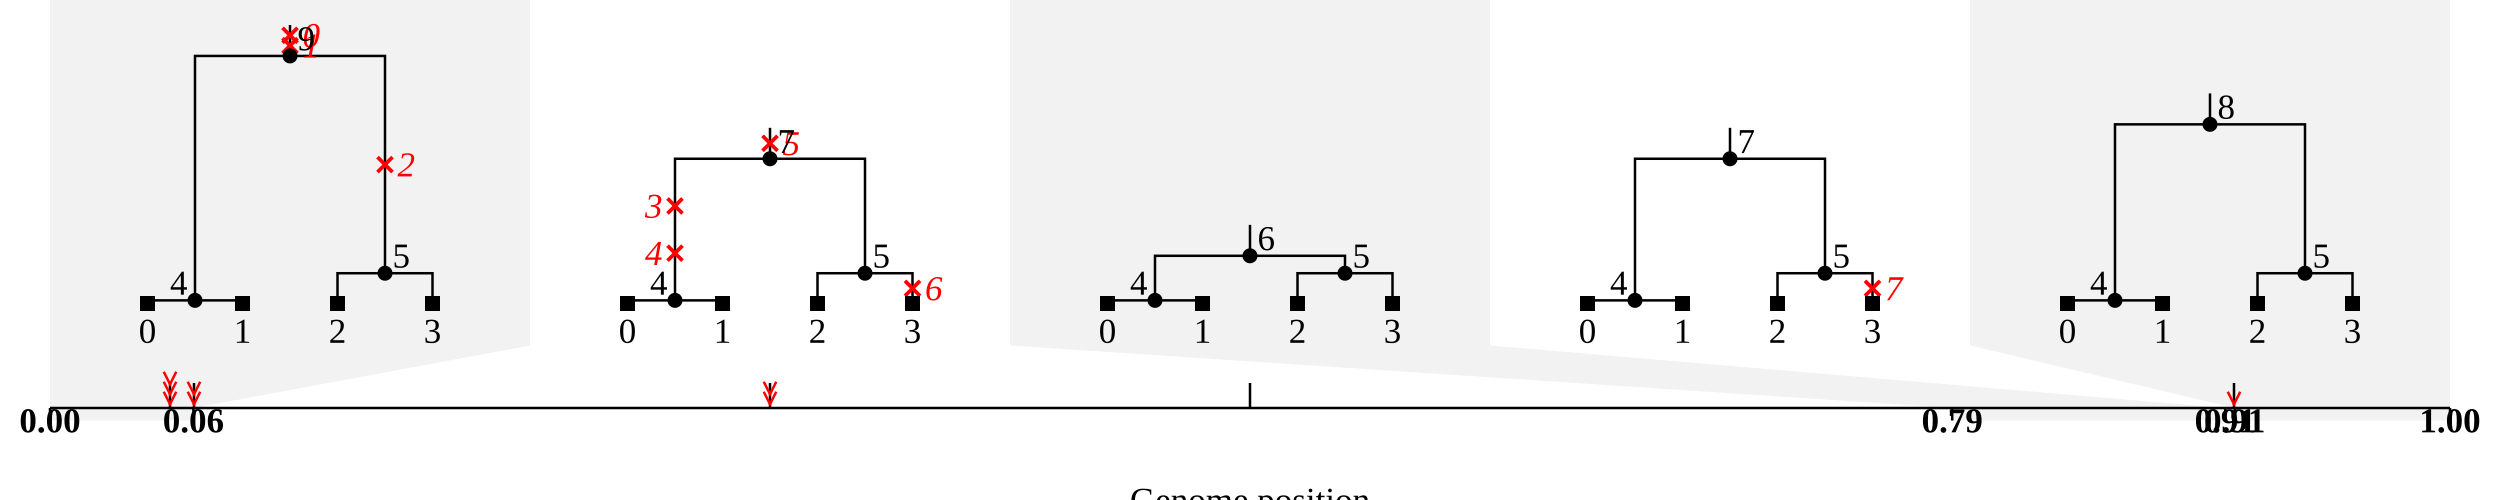
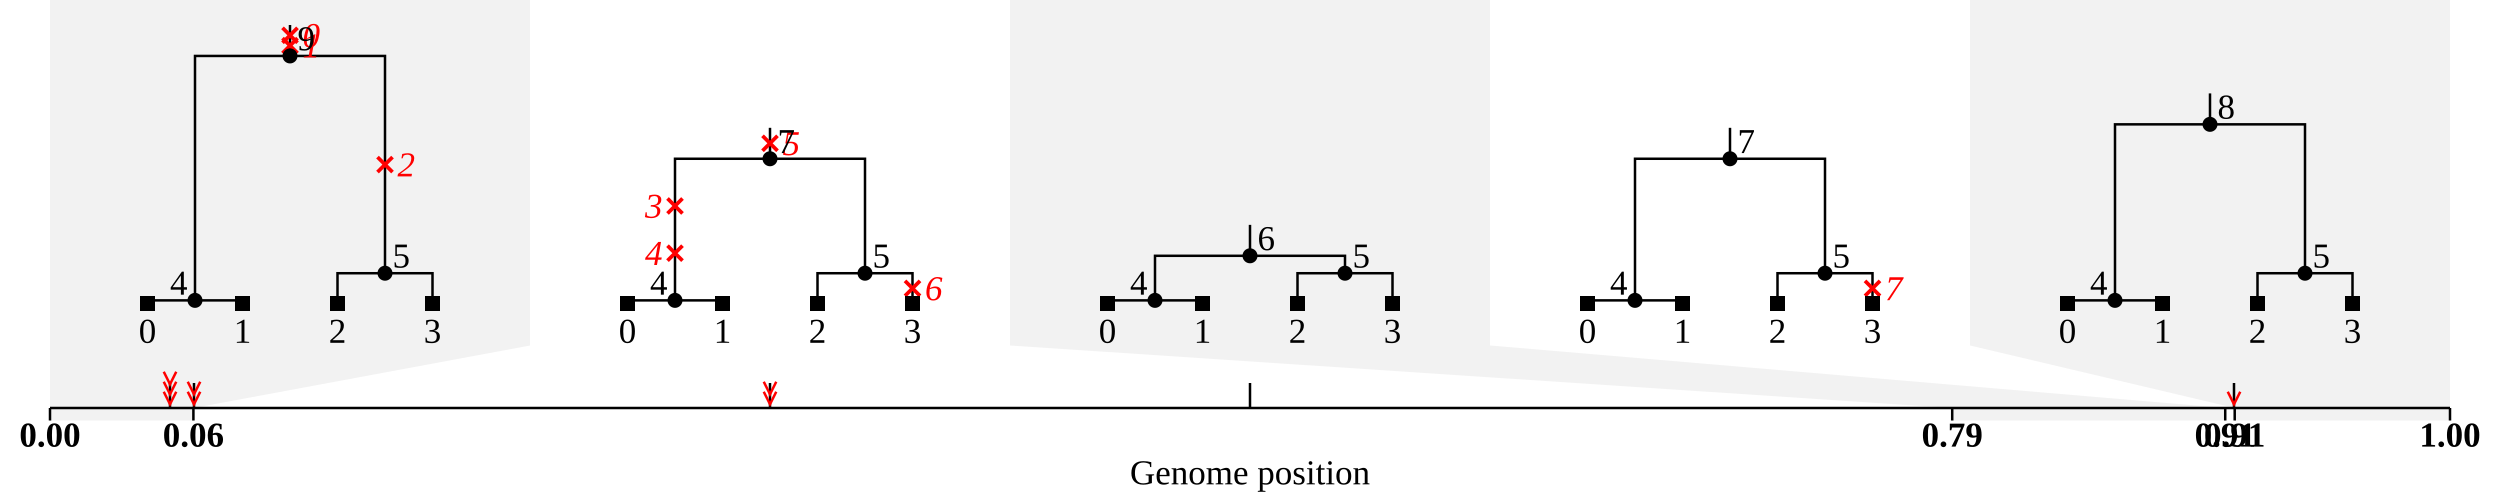
<svg xmlns="http://www.w3.org/2000/svg" baseProfile="full" height="200" version="1.1" width="1000">
  <defs>
-     <style type="text/css">.background path {fill: #808080; fill-opacity:0}.background path:nth-child(odd) {fill-opacity:.1}.axes {font-size: 14px}.x-axis .tick .lab {font-weight: bold}.axes, .tree {font-size: 14px; text-anchor:middle}.y-axis line.grid {stroke: #FAFAFA}.y-axis &gt; .lab text {transform: translateX(0.8em) rotate(-90deg)}.x-axis .tick g {transform: translateY(0.9em)}.x-axis &gt; .lab text {transform: translateY(-0.8em)}.axes line, .edge {stroke:black; fill:none}.node &gt; .sym {fill: black; stroke: none}.site &gt; .sym {stroke: black}.mut text {fill: red; font-style: italic}.mut.extra text {fill: hotpink}.mut line {fill: none; stroke: none}.mut .sym {fill: none; stroke: red}.mut.extra .sym {stroke: hotpink}.node .mut .sym {stroke-width: 1.5px}.tree text, .tree-sequence text {dominant-baseline: central}.plotbox .lab.lft {text-anchor: end}.plotbox .lab.rgt {text-anchor: start}</style>
+     <style type="text/css">.background path {fill: #808080; fill-opacity: 0}.background path:nth-child(odd) {fill-opacity: .1}.axes {font-size: 14px}.x-axis .tick .lab {font-weight: bold; dominant-baseline: hanging}.axes, .tree {font-size: 14px; text-anchor: middle}.axes line, .edge {stroke: black; fill: none}.y-axis .grid {stroke: #FAFAFA}.node &gt; .sym {fill: black; stroke: none}.site &gt; .sym {stroke: black}.mut text {fill: red; font-style: italic}.mut.extra text {fill: hotpink}.mut line {fill: none; stroke: none}.mut .sym {fill: none; stroke: red}.mut.extra .sym {stroke: hotpink}.node .mut .sym {stroke-width: 1.5px}.tree text, .tree-sequence text {dominant-baseline: central}.plotbox .lab.lft {text-anchor: end}.plotbox .lab.rgt {text-anchor: start}</style>
  </defs>
  <g class="tree-sequence">
    <g class="background">
      <path d="M20,0 l192,0 l0,138.2 l-134.638,25 l0,5 l-57.362,0 l0,-5 l0,-25 l0,-138.2z" />
      <path d="M212,0 l192,0 l0,138.2 l376.883,25 l0,5 l-703.52,0 l0,-5 l134.638,-25 l0,-138.2z" />
      <path d="M404,0 l192,0 l0,138.2 l294.091,25 l0,5 l-109.208,0 l0,-5 l-376.883,-25 l0,-138.2z" />
      <path d="M596,0 l192,0 l0,138.2 l105.883,25 l0,5 l-3.792,0 l0,-5 l-294.091,-25 l0,-138.2z" />
      <path d="M788,0 l192,0 l0,138.2 l0,25 l0,5 l-86.117,0 l0,-5 l-105.883,-25 l0,-138.2z" />
    </g>
    <g class="axes">
      <g class="x-axis">
-         <g class="lab" transform="translate(500,200)">
-           <text text-anchor="middle">Genome position</text>
+         <g transform="translate(500,200)">
+           <text class="lab" text-anchor="middle" transform="translate(0 -11)">Genome position</text>
        </g>
        <line x1="20" x2="980" y1="163.2" y2="163.2" />
-         <g class="tick" transform="translate(20 163.2)">
-           <line x1="0" x2="0" y1="0" y2="5" />
-           <g class="lab" transform="translate(0,5)">
-             <text>0.00</text>
-           </g>
-         </g>
-         <g class="tick" transform="translate(77.3623 163.2)">
-           <line x1="0" x2="0" y1="0" y2="5" />
-           <g class="lab" transform="translate(0,5)">
-             <text>0.06</text>
-           </g>
-         </g>
-         <g class="tick" transform="translate(780.883 163.2)">
-           <line x1="0" x2="0" y1="0" y2="5" />
-           <g class="lab" transform="translate(0,5)">
-             <text>0.79</text>
-           </g>
-         </g>
-         <g class="tick" transform="translate(890.091 163.2)">
-           <line x1="0" x2="0" y1="0" y2="5" />
-           <g class="lab" transform="translate(0,5)">
-             <text>0.91</text>
-           </g>
-         </g>
-         <g class="tick" transform="translate(893.883 163.2)">
-           <line x1="0" x2="0" y1="0" y2="5" />
-           <g class="lab" transform="translate(0,5)">
-             <text>0.91</text>
-           </g>
-         </g>
-         <g class="tick" transform="translate(980 163.2)">
-           <line x1="0" x2="0" y1="0" y2="5" />
-           <g class="lab" transform="translate(0,5)">
-             <text>1.00</text>
+         <g class="ticks">
+           <g class="tick" transform="translate(20 163.2)">
+             <line x1="0" x2="0" y1="0" y2="5" />
+             <g transform="translate(0,6)">
+               <text class="lab">0.00</text>
+             </g>
+           </g>
+           <g class="tick" transform="translate(77.3623 163.2)">
+             <line x1="0" x2="0" y1="0" y2="5" />
+             <g transform="translate(0,6)">
+               <text class="lab">0.06</text>
+             </g>
+           </g>
+           <g class="tick" transform="translate(780.883 163.2)">
+             <line x1="0" x2="0" y1="0" y2="5" />
+             <g transform="translate(0,6)">
+               <text class="lab">0.79</text>
+             </g>
+           </g>
+           <g class="tick" transform="translate(890.091 163.2)">
+             <line x1="0" x2="0" y1="0" y2="5" />
+             <g transform="translate(0,6)">
+               <text class="lab">0.91</text>
+             </g>
+           </g>
+           <g class="tick" transform="translate(893.883 163.2)">
+             <line x1="0" x2="0" y1="0" y2="5" />
+             <g transform="translate(0,6)">
+               <text class="lab">0.91</text>
+             </g>
+           </g>
+           <g class="tick" transform="translate(980 163.2)">
+             <line x1="0" x2="0" y1="0" y2="5" />
+             <g transform="translate(0,6)">
+               <text class="lab">1.00</text>
+             </g>
          </g>
        </g>
        <g class="site s0" transform="translate(68 163.2)">
          <line class="sym" x1="0" x2="0" y1="0" y2="-10" />
          <g class="mut m2">
            <polyline class="sym" points="2.5,-6.5 0,-1.5 -2.5,-6.5" />
          </g>
          <g class="mut m1">
            <polyline class="sym" points="2.5,-10.5 0,-5.5 -2.5,-10.5" />
          </g>
          <g class="mut m0">
            <polyline class="sym" points="2.5,-14.5 0,-9.5 -2.5,-14.5" />
          </g>
        </g>
        <g class="site s1" transform="translate(77.6 163.2)">
          <line class="sym" x1="0" x2="0" y1="0" y2="-10" />
          <g class="mut m4">
            <polyline class="sym" points="2.5,-6.5 0,-1.5 -2.5,-6.5" />
          </g>
          <g class="mut m3">
            <polyline class="sym" points="2.5,-10.5 0,-5.5 -2.5,-10.5" />
          </g>
        </g>
        <g class="site s2" transform="translate(308 163.2)">
          <line class="sym" x1="0" x2="0" y1="0" y2="-10" />
          <g class="mut m6">
            <polyline class="sym" points="2.5,-6.5 0,-1.5 -2.5,-6.5" />
          </g>
          <g class="mut m5">
            <polyline class="sym" points="2.5,-10.5 0,-5.5 -2.5,-10.5" />
          </g>
        </g>
        <g class="site s3" transform="translate(500 163.2)">
          <line class="sym" x1="0" x2="0" y1="0" y2="-10" />
        </g>
        <g class="site s4" transform="translate(893.6 163.2)">
          <line class="sym" x1="0" x2="0" y1="0" y2="-10" />
          <g class="mut m7">
            <polyline class="sym" points="2.5,-6.5 0,-1.5 -2.5,-6.5" />
          </g>
        </g>
      </g>
    </g>
    <g class="plotbox trees">
      <g class="tree t0" transform="translate(20 0)">
        <g class="plotbox">
-           <g class="m0 m1 node n9 p0 root s0" transform="translate(96 22.3778)">
-             <g class="a9 node n4 p0" transform="translate(-38 97.7739)">
+           <g class="c2 m0 m1 node n9 p0 root s0" transform="translate(96 22.3778)">
+             <g class="a9 c2 node n4 p0" transform="translate(-38 97.7739)">
              <g class="a4 leaf node n0 p0 sample" transform="translate(-19 1.24828)">
                <path class="edge" d="M 0 0 V -1.248 H 19" />
                <rect class="sym" height="6" width="6" x="-3" y="-3" />
                <text class="lab" transform="translate(0 11)">0</text>
              </g>
              <g class="a4 leaf node n1 p0 sample" transform="translate(19 1.24828)">
                <path class="edge" d="M 0 0 V -1.248 H -19" />
                <rect class="sym" height="6" width="6" x="-3" y="-3" />
                <text class="lab" transform="translate(0 11)">1</text>
              </g>
              <path class="edge" d="M 0 0 V -97.774 H 38" />
              <circle class="sym" cx="0" cy="0" r="3" />
              <text class="lab lft" transform="translate(-3 -7.0)">4</text>
            </g>
-             <g class="a9 m2 node n5 p0 s0" transform="translate(38 86.9138)">
+             <g class="a9 c2 m2 node n5 p0 s0" transform="translate(38 86.9138)">
              <g class="a5 leaf node n2 p0 sample" transform="translate(-19 12.1084)">
                <path class="edge" d="M 0 0 V -12.108 H 19" />
                <rect class="sym" height="6" width="6" x="-3" y="-3" />
                <text class="lab" transform="translate(0 11)">2</text>
              </g>
              <g class="a5 leaf node n3 p0 sample" transform="translate(19 12.1084)">
                <path class="edge" d="M 0 0 V -12.108 H -19" />
                <rect class="sym" height="6" width="6" x="-3" y="-3" />
                <text class="lab" transform="translate(0 11)">3</text>
              </g>
              <path class="edge" d="M 0 0 V -86.914 H -38" />
              <g class="mut m2 s0 unknown_time" transform="translate(0 -43.4569)">
                <line x1="0" x2="0" y1="0" y2="43.457" />
                <path class="sym" d="M -3,-3 l 6,6 M -3,3 l 6,-6" />
                <text class="lab rgt" transform="translate(5 0)">2</text>
              </g>
              <circle class="sym" cx="0" cy="0" r="3" />
              <text class="lab rgt" transform="translate(3 -7.0)">5</text>
            </g>
            <path class="edge" d="M 0 0 V -12.378 H 0" />
            <g class="mut m0 s0 unknown_time" transform="translate(0 -8.25185)">
              <line x1="0" x2="0" y1="0" y2="8.252" />
              <path class="sym" d="M -3,-3 l 6,6 M -3,3 l 6,-6" />
              <text class="lab rgt" transform="translate(5 0)">0</text>
            </g>
            <g class="mut m1 s0 unknown_time" transform="translate(0 -4.12593)">
              <line x1="0" x2="0" y1="0" y2="4.126" />
              <path class="sym" d="M -3,-3 l 6,6 M -3,3 l 6,-6" />
              <text class="lab rgt" transform="translate(5 0)">1</text>
            </g>
            <circle class="sym" cx="0" cy="0" r="3" />
            <text class="lab rgt" transform="translate(3 -7.0)">9</text>
          </g>
        </g>
      </g>
      <g class="tree t1" transform="translate(212 0)">
        <g class="plotbox">
-           <g class="m5 node n7 p0 root s2" transform="translate(96 63.504)">
-             <g class="a7 m3 m4 node n4 p0 s1" transform="translate(-38 56.6478)">
+           <g class="c2 m5 node n7 p0 root s2" transform="translate(96 63.504)">
+             <g class="a7 c2 m3 m4 node n4 p0 s1" transform="translate(-38 56.6478)">
              <g class="a4 leaf node n0 p0 sample" transform="translate(-19 1.24828)">
                <path class="edge" d="M 0 0 V -1.248 H 19" />
                <rect class="sym" height="6" width="6" x="-3" y="-3" />
                <text class="lab" transform="translate(0 11)">0</text>
              </g>
              <g class="a4 leaf node n1 p0 sample" transform="translate(19 1.24828)">
                <path class="edge" d="M 0 0 V -1.248 H -19" />
                <rect class="sym" height="6" width="6" x="-3" y="-3" />
                <text class="lab" transform="translate(0 11)">1</text>
              </g>
              <path class="edge" d="M 0 0 V -56.648 H 38" />
              <g class="mut m3 s1 unknown_time" transform="translate(0 -37.7652)">
                <line x1="0" x2="0" y1="0" y2="37.765" />
                <path class="sym" d="M -3,-3 l 6,6 M -3,3 l 6,-6" />
                <text class="lab lft" transform="translate(-5 0)">3</text>
              </g>
              <g class="mut m4 s1 unknown_time" transform="translate(0 -18.8826)">
                <line x1="0" x2="0" y1="0" y2="18.883" />
                <path class="sym" d="M -3,-3 l 6,6 M -3,3 l 6,-6" />
                <text class="lab lft" transform="translate(-5 0)">4</text>
              </g>
              <circle class="sym" cx="0" cy="0" r="3" />
              <text class="lab lft" transform="translate(-3 -7.0)">4</text>
            </g>
-             <g class="a7 node n5 p0" transform="translate(38 45.7876)">
+             <g class="a7 c2 node n5 p0" transform="translate(38 45.7876)">
              <g class="a5 leaf node n2 p0 sample" transform="translate(-19 12.1084)">
                <path class="edge" d="M 0 0 V -12.108 H 19" />
                <rect class="sym" height="6" width="6" x="-3" y="-3" />
                <text class="lab" transform="translate(0 11)">2</text>
              </g>
              <g class="a5 leaf m6 node n3 p0 s2 sample" transform="translate(19 12.1084)">
                <path class="edge" d="M 0 0 V -12.108 H -19" />
                <g class="mut m6 s2 unknown_time" transform="translate(0 -6.05422)">
                  <line x1="0" x2="0" y1="0" y2="6.054" />
                  <path class="sym" d="M -3,-3 l 6,6 M -3,3 l 6,-6" />
                  <text class="lab rgt" transform="translate(5 0)">6</text>
                </g>
                <rect class="sym" height="6" width="6" x="-3" y="-3" />
                <text class="lab" transform="translate(0 11)">3</text>
              </g>
              <path class="edge" d="M 0 0 V -45.788 H -38" />
              <circle class="sym" cx="0" cy="0" r="3" />
              <text class="lab rgt" transform="translate(3 -7.0)">5</text>
            </g>
            <path class="edge" d="M 0 0 V -12.378 H 0" />
            <g class="mut m5 s2 unknown_time" transform="translate(0 -6.18889)">
              <line x1="0" x2="0" y1="0" y2="6.189" />
              <path class="sym" d="M -3,-3 l 6,6 M -3,3 l 6,-6" />
              <text class="lab rgt" transform="translate(5 0)">5</text>
            </g>
            <circle class="sym" cx="0" cy="0" r="3" />
            <text class="lab rgt" transform="translate(3 -7.0)">7</text>
          </g>
        </g>
      </g>
      <g class="tree t2" transform="translate(404 0)">
        <g class="plotbox">
-           <g class="node n6 p0 root" transform="translate(96 102.321)">
-             <g class="a6 node n4 p0" transform="translate(-38 17.8305)">
+           <g class="c2 node n6 p0 root" transform="translate(96 102.321)">
+             <g class="a6 c2 node n4 p0" transform="translate(-38 17.8305)">
              <g class="a4 leaf node n0 p0 sample" transform="translate(-19 1.24828)">
                <path class="edge" d="M 0 0 V -1.248 H 19" />
                <rect class="sym" height="6" width="6" x="-3" y="-3" />
                <text class="lab" transform="translate(0 11)">0</text>
              </g>
              <g class="a4 leaf node n1 p0 sample" transform="translate(19 1.24828)">
                <path class="edge" d="M 0 0 V -1.248 H -19" />
                <rect class="sym" height="6" width="6" x="-3" y="-3" />
                <text class="lab" transform="translate(0 11)">1</text>
              </g>
              <path class="edge" d="M 0 0 V -17.831 H 38" />
              <circle class="sym" cx="0" cy="0" r="3" />
              <text class="lab lft" transform="translate(-3 -7.0)">4</text>
            </g>
-             <g class="a6 node n5 p0" transform="translate(38 6.97033)">
+             <g class="a6 c2 node n5 p0" transform="translate(38 6.97033)">
              <g class="a5 leaf node n2 p0 sample" transform="translate(-19 12.1084)">
                <path class="edge" d="M 0 0 V -12.108 H 19" />
                <rect class="sym" height="6" width="6" x="-3" y="-3" />
                <text class="lab" transform="translate(0 11)">2</text>
              </g>
              <g class="a5 leaf node n3 p0 sample" transform="translate(19 12.1084)">
                <path class="edge" d="M 0 0 V -12.108 H -19" />
                <rect class="sym" height="6" width="6" x="-3" y="-3" />
                <text class="lab" transform="translate(0 11)">3</text>
              </g>
              <path class="edge" d="M 0 0 V -6.97 H -38" />
              <circle class="sym" cx="0" cy="0" r="3" />
              <text class="lab rgt" transform="translate(3 -7.0)">5</text>
            </g>
            <path class="edge" d="M 0 0 V -12.378 H 0" />
            <circle class="sym" cx="0" cy="0" r="3" />
            <text class="lab rgt" transform="translate(3 -7.0)">6</text>
          </g>
        </g>
      </g>
      <g class="tree t3" transform="translate(596 0)">
        <g class="plotbox">
-           <g class="node n7 p0 root" transform="translate(96 63.504)">
-             <g class="a7 node n4 p0" transform="translate(-38 56.6478)">
+           <g class="c2 node n7 p0 root" transform="translate(96 63.504)">
+             <g class="a7 c2 node n4 p0" transform="translate(-38 56.6478)">
              <g class="a4 leaf node n0 p0 sample" transform="translate(-19 1.24828)">
                <path class="edge" d="M 0 0 V -1.248 H 19" />
                <rect class="sym" height="6" width="6" x="-3" y="-3" />
                <text class="lab" transform="translate(0 11)">0</text>
              </g>
              <g class="a4 leaf node n1 p0 sample" transform="translate(19 1.24828)">
                <path class="edge" d="M 0 0 V -1.248 H -19" />
                <rect class="sym" height="6" width="6" x="-3" y="-3" />
                <text class="lab" transform="translate(0 11)">1</text>
              </g>
              <path class="edge" d="M 0 0 V -56.648 H 38" />
              <circle class="sym" cx="0" cy="0" r="3" />
              <text class="lab lft" transform="translate(-3 -7.0)">4</text>
            </g>
-             <g class="a7 node n5 p0" transform="translate(38 45.7876)">
+             <g class="a7 c2 node n5 p0" transform="translate(38 45.7876)">
              <g class="a5 leaf node n2 p0 sample" transform="translate(-19 12.1084)">
                <path class="edge" d="M 0 0 V -12.108 H 19" />
                <rect class="sym" height="6" width="6" x="-3" y="-3" />
                <text class="lab" transform="translate(0 11)">2</text>
              </g>
              <g class="a5 leaf m7 node n3 p0 s4 sample" transform="translate(19 12.1084)">
                <path class="edge" d="M 0 0 V -12.108 H -19" />
                <g class="mut m7 s4 unknown_time" transform="translate(0 -6.05422)">
                  <line x1="0" x2="0" y1="0" y2="6.054" />
                  <path class="sym" d="M -3,-3 l 6,6 M -3,3 l 6,-6" />
                  <text class="lab rgt" transform="translate(5 0)">7</text>
                </g>
                <rect class="sym" height="6" width="6" x="-3" y="-3" />
                <text class="lab" transform="translate(0 11)">3</text>
              </g>
              <path class="edge" d="M 0 0 V -45.788 H -38" />
              <circle class="sym" cx="0" cy="0" r="3" />
              <text class="lab rgt" transform="translate(3 -7.0)">5</text>
            </g>
            <path class="edge" d="M 0 0 V -12.378 H 0" />
            <circle class="sym" cx="0" cy="0" r="3" />
            <text class="lab rgt" transform="translate(3 -7.0)">7</text>
          </g>
        </g>
      </g>
      <g class="tree t4" transform="translate(788 0)">
        <g class="plotbox">
-           <g class="node n8 p0 root" transform="translate(96 49.7389)">
-             <g class="a8 node n4 p0" transform="translate(-38 70.4129)">
+           <g class="c2 node n8 p0 root" transform="translate(96 49.7389)">
+             <g class="a8 c2 node n4 p0" transform="translate(-38 70.4129)">
              <g class="a4 leaf node n0 p0 sample" transform="translate(-19 1.24828)">
                <path class="edge" d="M 0 0 V -1.248 H 19" />
                <rect class="sym" height="6" width="6" x="-3" y="-3" />
                <text class="lab" transform="translate(0 11)">0</text>
              </g>
              <g class="a4 leaf node n1 p0 sample" transform="translate(19 1.24828)">
                <path class="edge" d="M 0 0 V -1.248 H -19" />
                <rect class="sym" height="6" width="6" x="-3" y="-3" />
                <text class="lab" transform="translate(0 11)">1</text>
              </g>
              <path class="edge" d="M 0 0 V -70.413 H 38" />
              <circle class="sym" cx="0" cy="0" r="3" />
              <text class="lab lft" transform="translate(-3 -7.0)">4</text>
            </g>
-             <g class="a8 node n5 p0" transform="translate(38 59.5527)">
+             <g class="a8 c2 node n5 p0" transform="translate(38 59.5527)">
              <g class="a5 leaf node n2 p0 sample" transform="translate(-19 12.1084)">
                <path class="edge" d="M 0 0 V -12.108 H 19" />
                <rect class="sym" height="6" width="6" x="-3" y="-3" />
                <text class="lab" transform="translate(0 11)">2</text>
              </g>
              <g class="a5 leaf node n3 p0 sample" transform="translate(19 12.1084)">
                <path class="edge" d="M 0 0 V -12.108 H -19" />
                <rect class="sym" height="6" width="6" x="-3" y="-3" />
                <text class="lab" transform="translate(0 11)">3</text>
              </g>
              <path class="edge" d="M 0 0 V -59.553 H -38" />
              <circle class="sym" cx="0" cy="0" r="3" />
              <text class="lab rgt" transform="translate(3 -7.0)">5</text>
            </g>
            <path class="edge" d="M 0 0 V -12.378 H 0" />
            <circle class="sym" cx="0" cy="0" r="3" />
            <text class="lab rgt" transform="translate(3 -7.0)">8</text>
          </g>
        </g>
      </g>
    </g>
  </g>
</svg>
